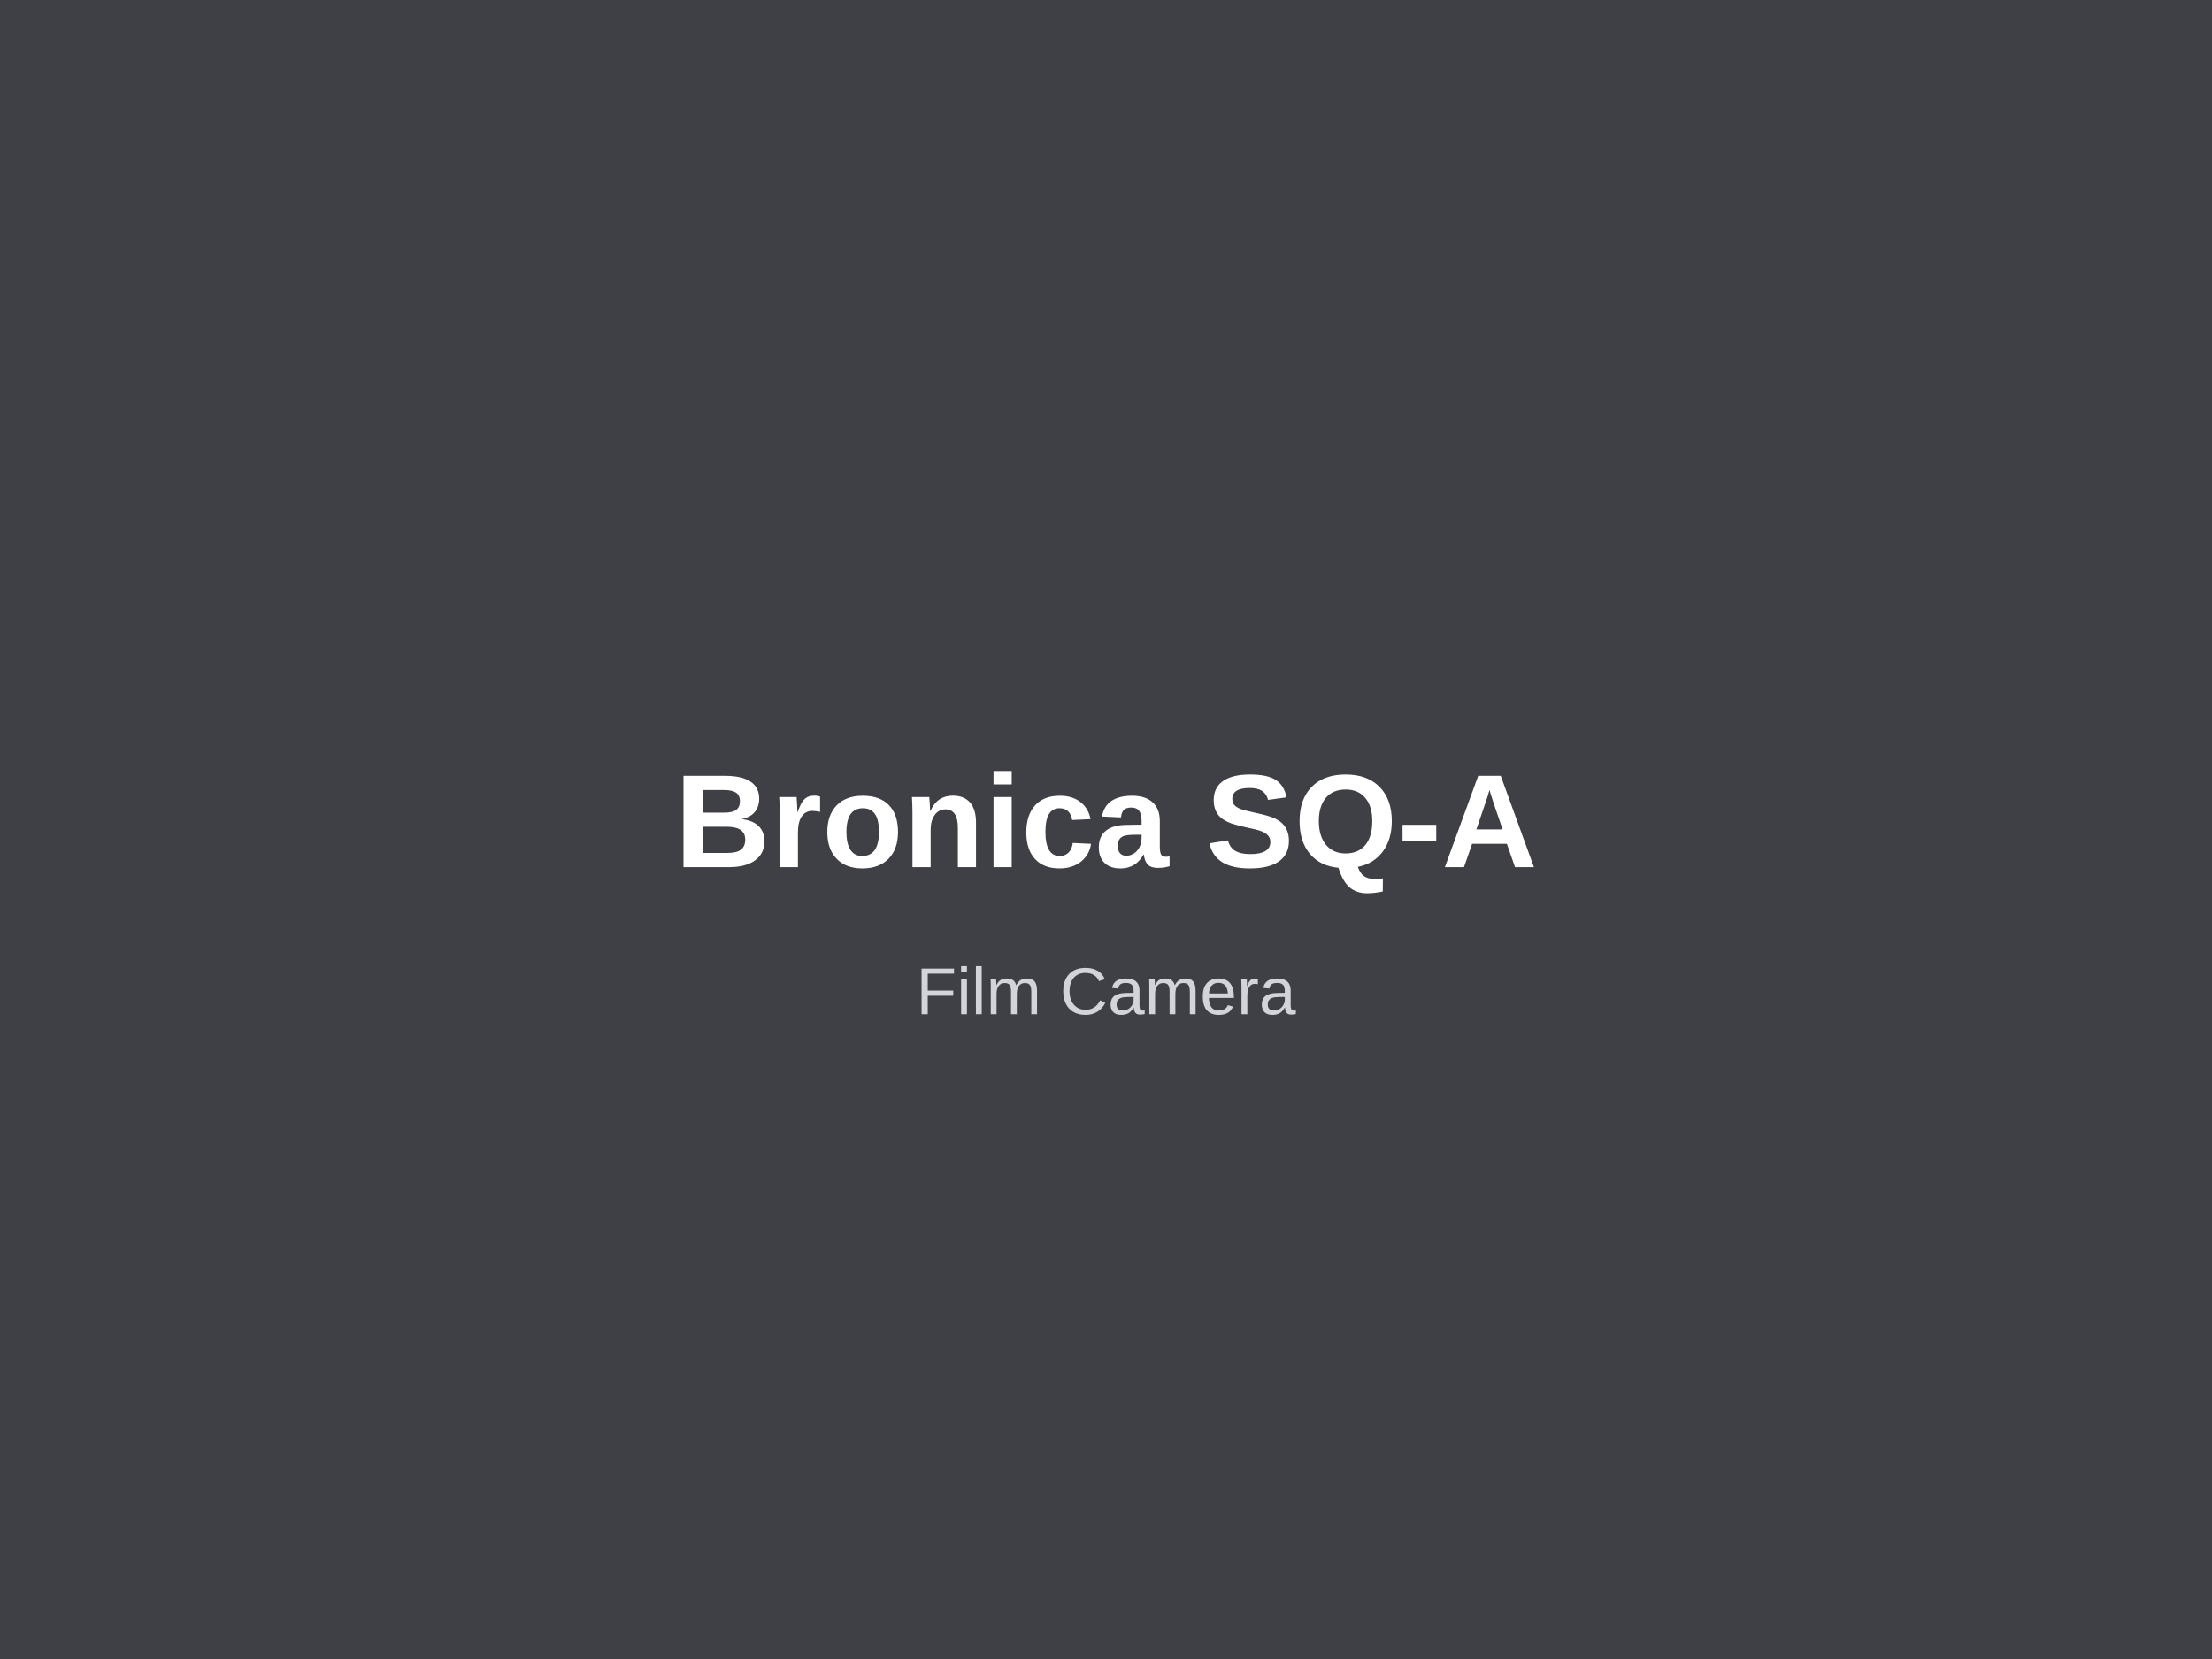
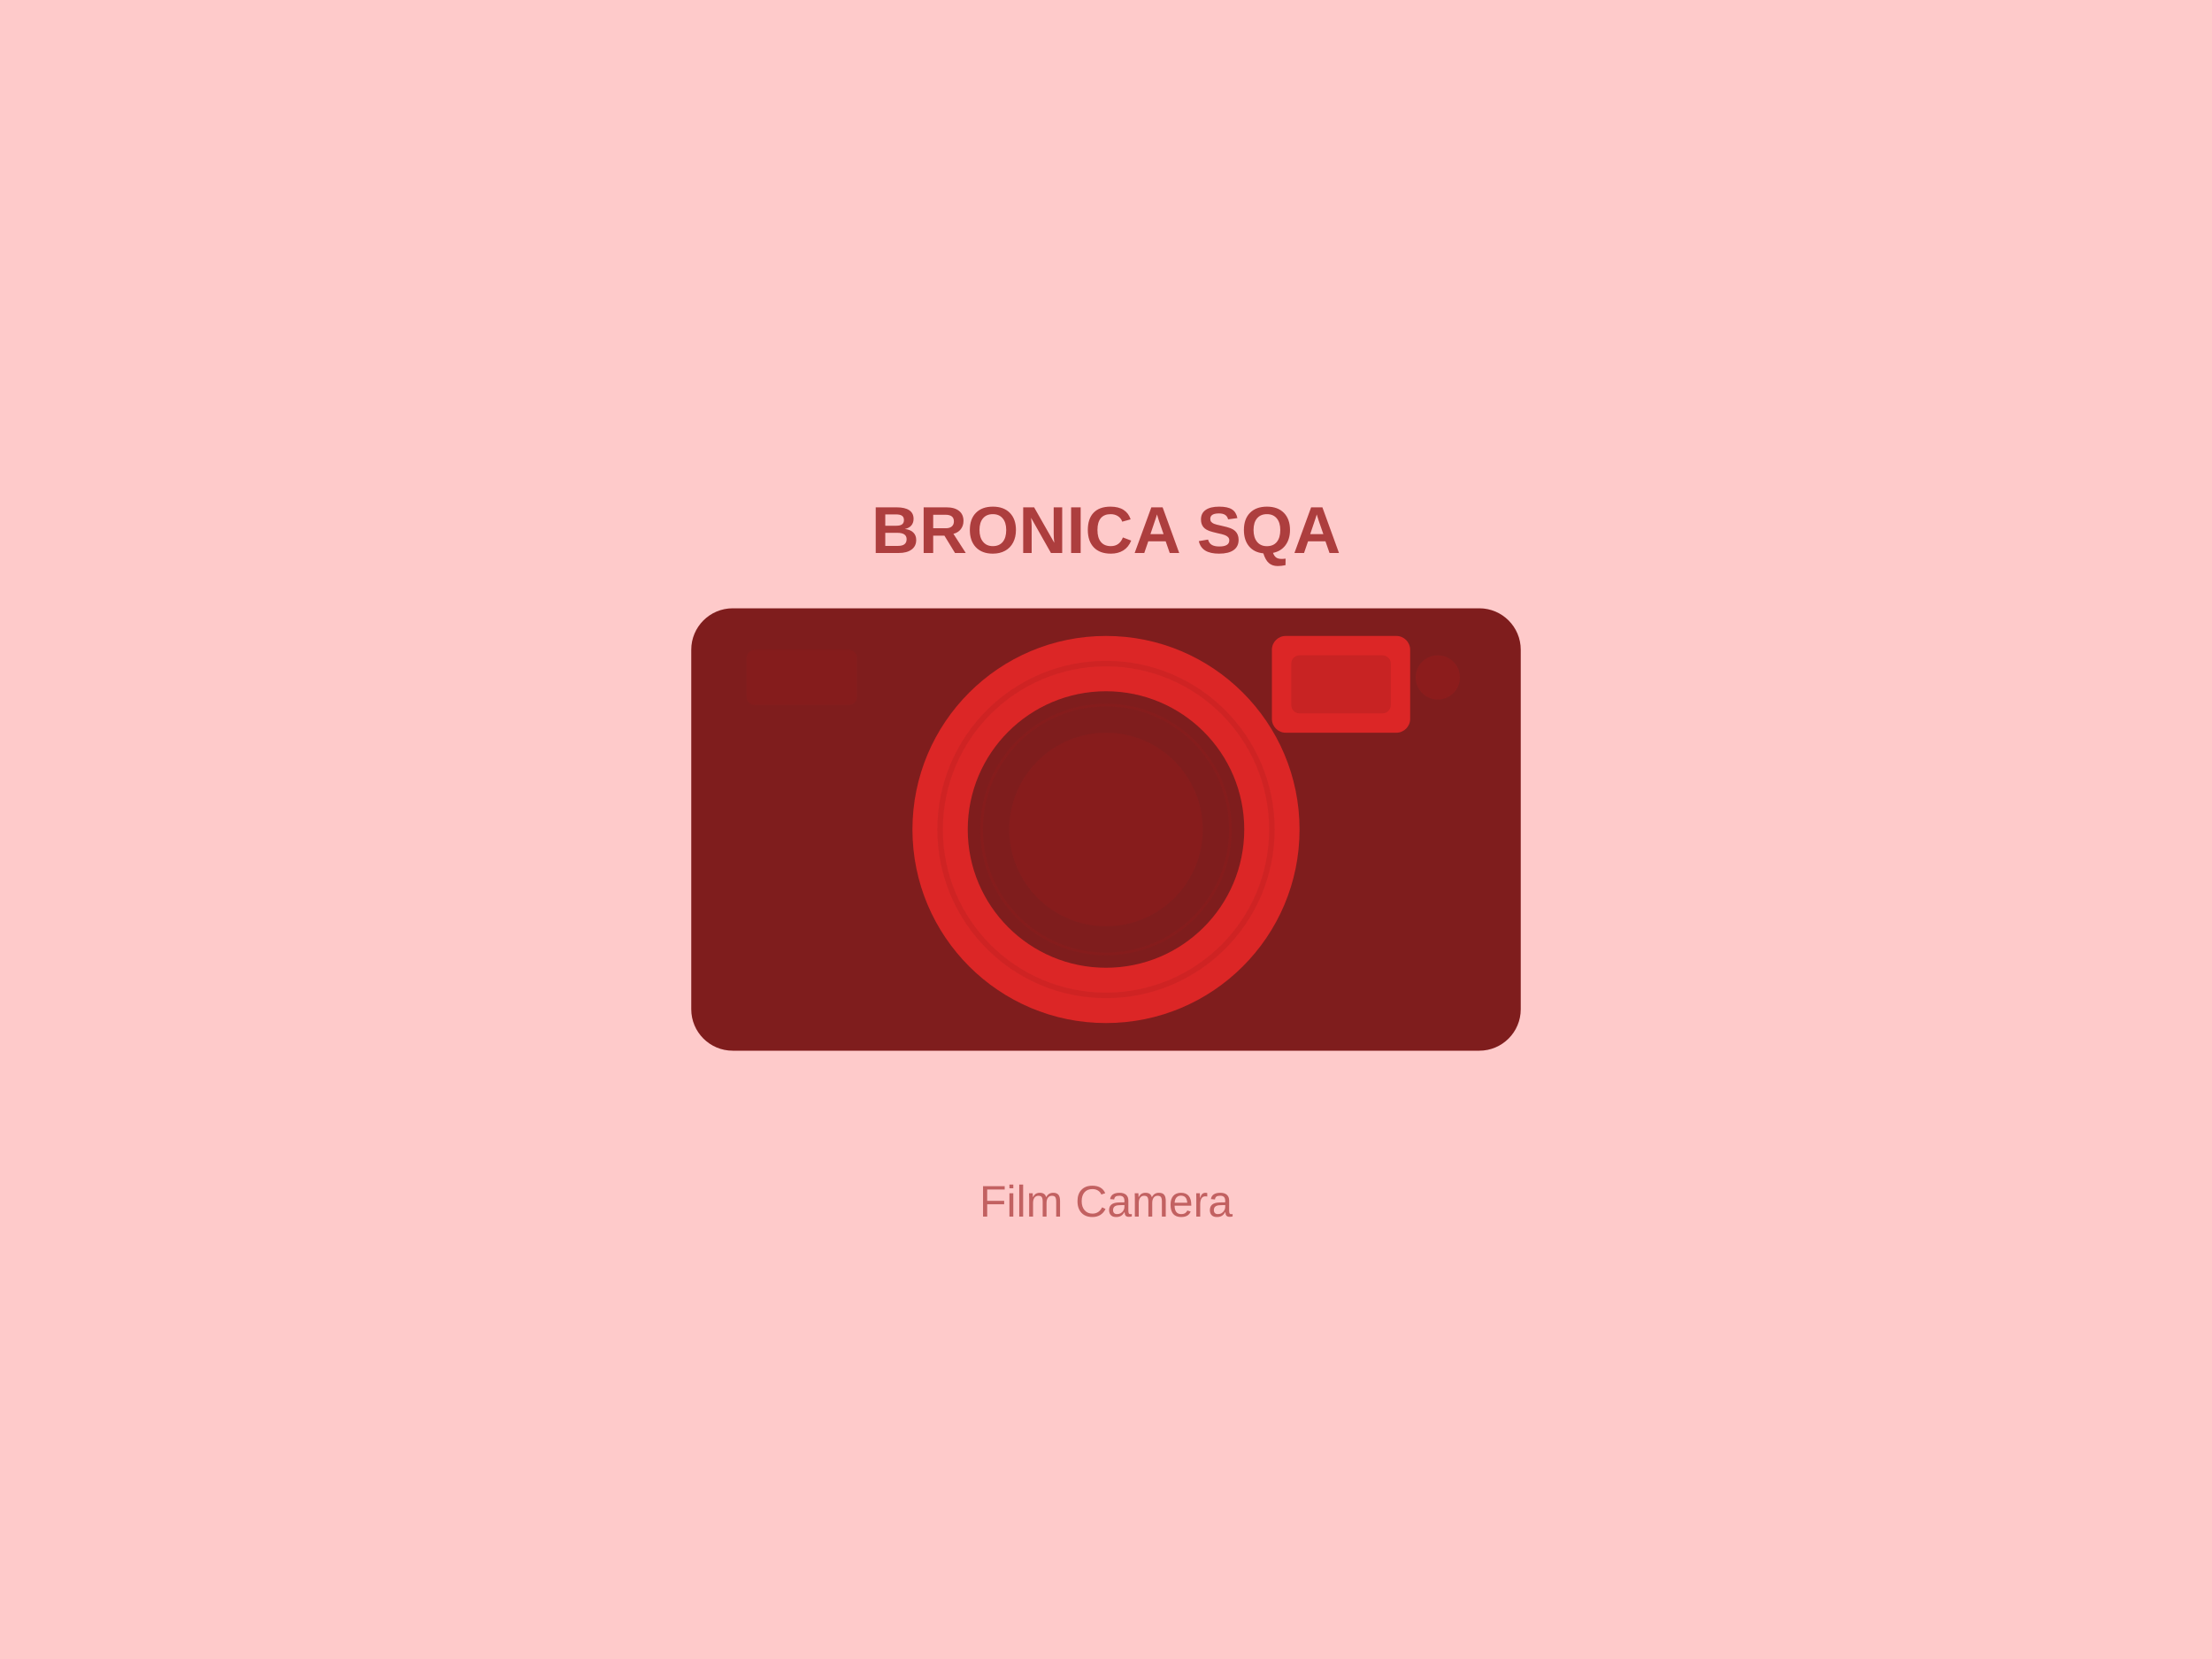
<svg xmlns="http://www.w3.org/2000/svg" width="800" height="600">
-   <rect width="800" height="600" fill="#3f3f46" />
-   <text x="50%" y="50%" font-family="Arial, sans-serif" font-size="48" font-weight="bold" fill="white" text-anchor="middle" dominant-baseline="middle">
-     Bronica SQ-A
-   </text>
-   <text x="50%" y="60%" font-family="Arial, sans-serif" font-size="24" fill="#d1d5db" text-anchor="middle" dominant-baseline="middle">
-     Film Camera
-   </text>
+   <rect width="800" height="600" fill="#fecaca" />
+   <g transform="translate(400, 300)">
+     <rect x="-150" y="-80" width="300" height="160" fill="#7f1d1d" rx="15" />
+     <circle cx="0" cy="0" r="70" fill="#dc2626" />
+     <circle cx="0" cy="0" r="50" fill="#7f1d1d" />
+     <circle cx="0" cy="0" r="35" fill="#991b1b" opacity="0.3" />
+     <circle cx="0" cy="0" r="60" fill="none" stroke="#991b1b" stroke-width="2" opacity="0.2" />
+     <circle cx="0" cy="0" r="45" fill="none" stroke="#991b1b" stroke-width="1" opacity="0.2" />
+     <rect x="60" y="-70" width="50" height="35" fill="#dc2626" rx="5" />
+     <rect x="67" y="-63" width="36" height="21" fill="#991b1b" opacity="0.3" rx="3" />
+     <circle cx="120" cy="-55" r="8" fill="#991b1b" opacity="0.5" />
+     <rect x="-130" y="-65" width="40" height="20" fill="#991b1b" opacity="0.2" rx="3" />
+     <text x="0" y="-100" font-family="Arial, sans-serif" font-size="24" fill="#991b1b" text-anchor="middle" font-weight="bold" opacity="0.8">BRONICA SQA</text>
+     <text x="0" y="140" font-family="Arial, sans-serif" font-size="16" fill="#991b1b" text-anchor="middle" opacity="0.6">Film Camera</text>
+   </g>
</svg>
